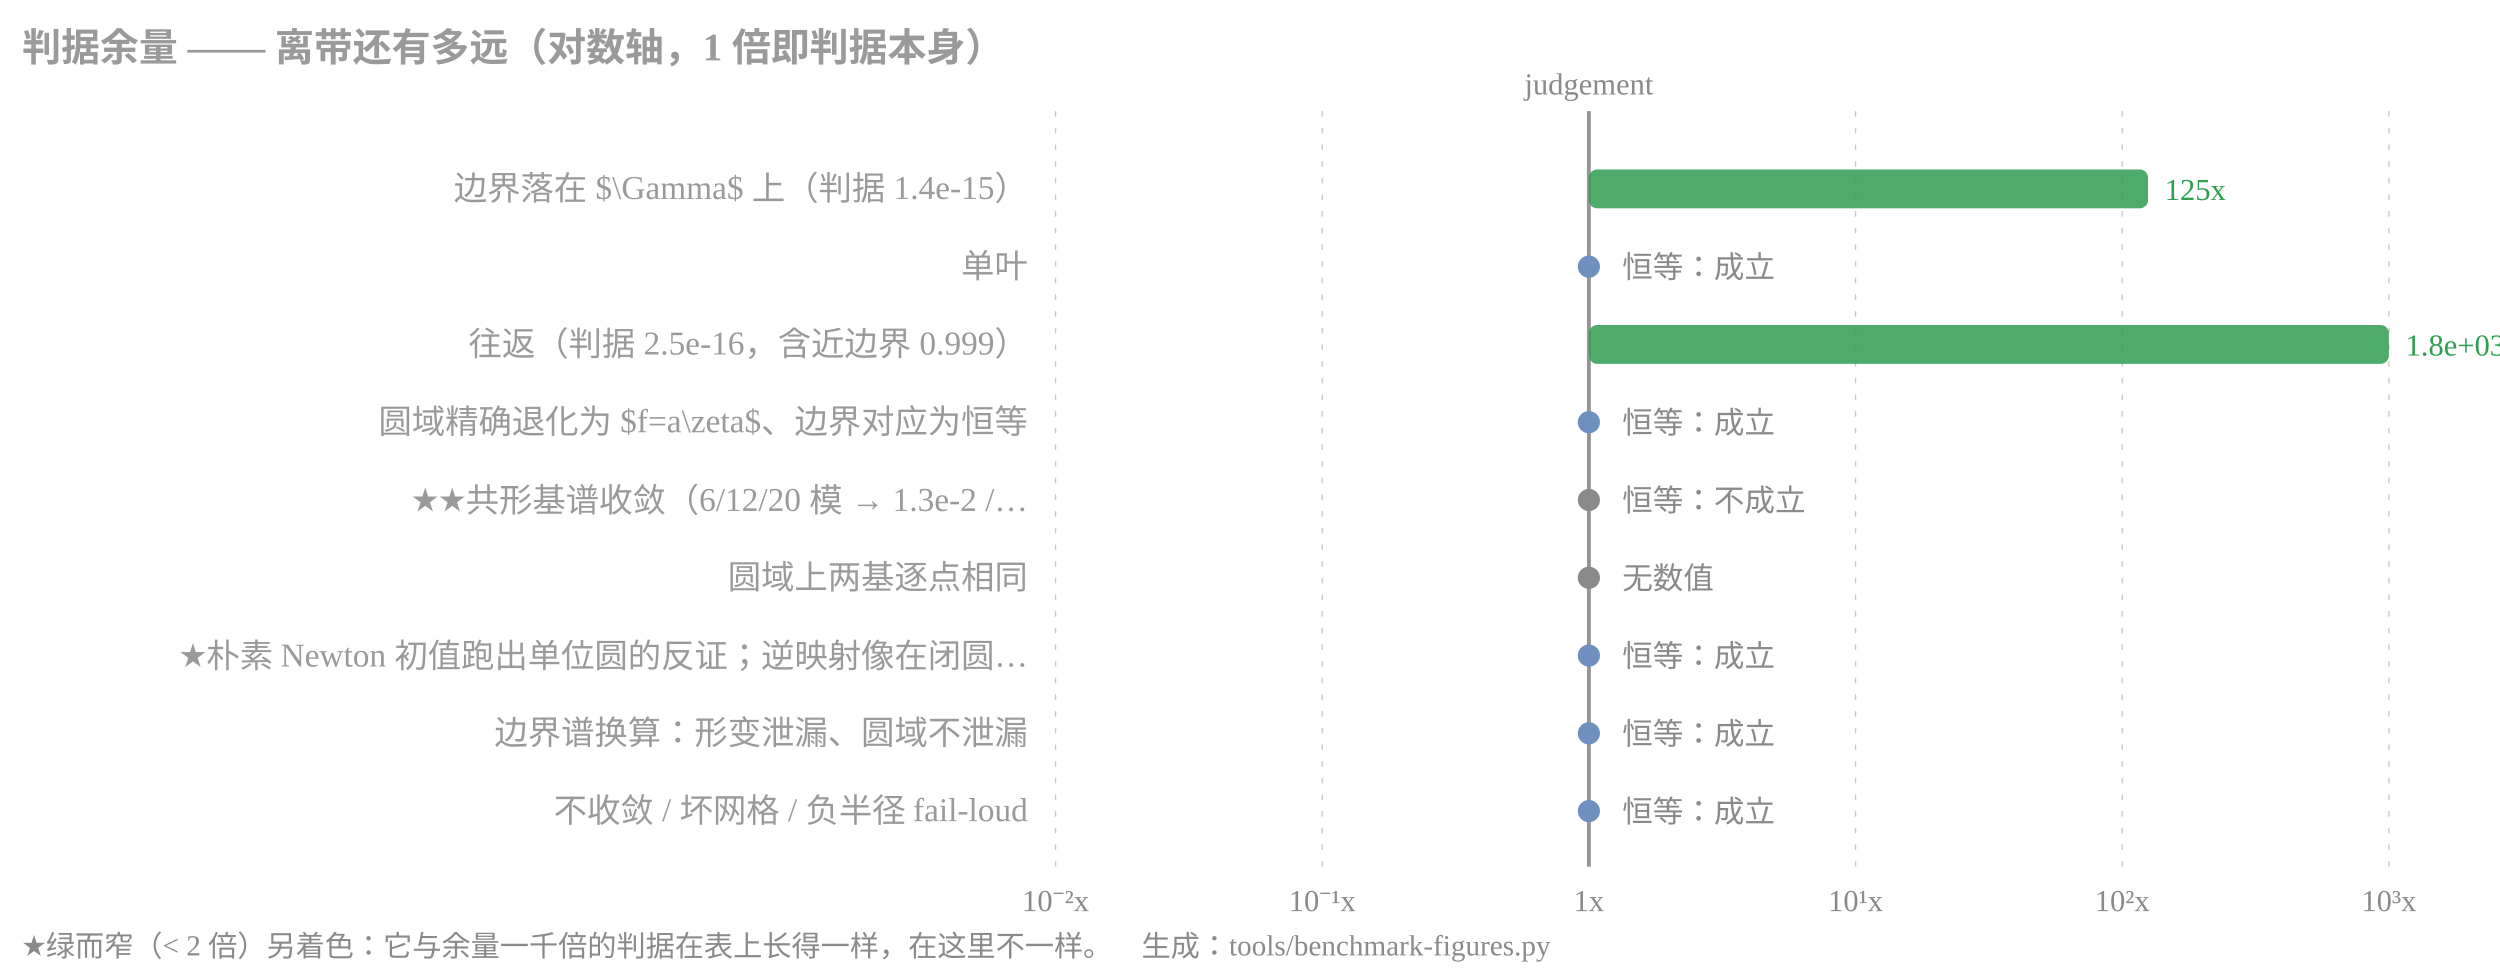
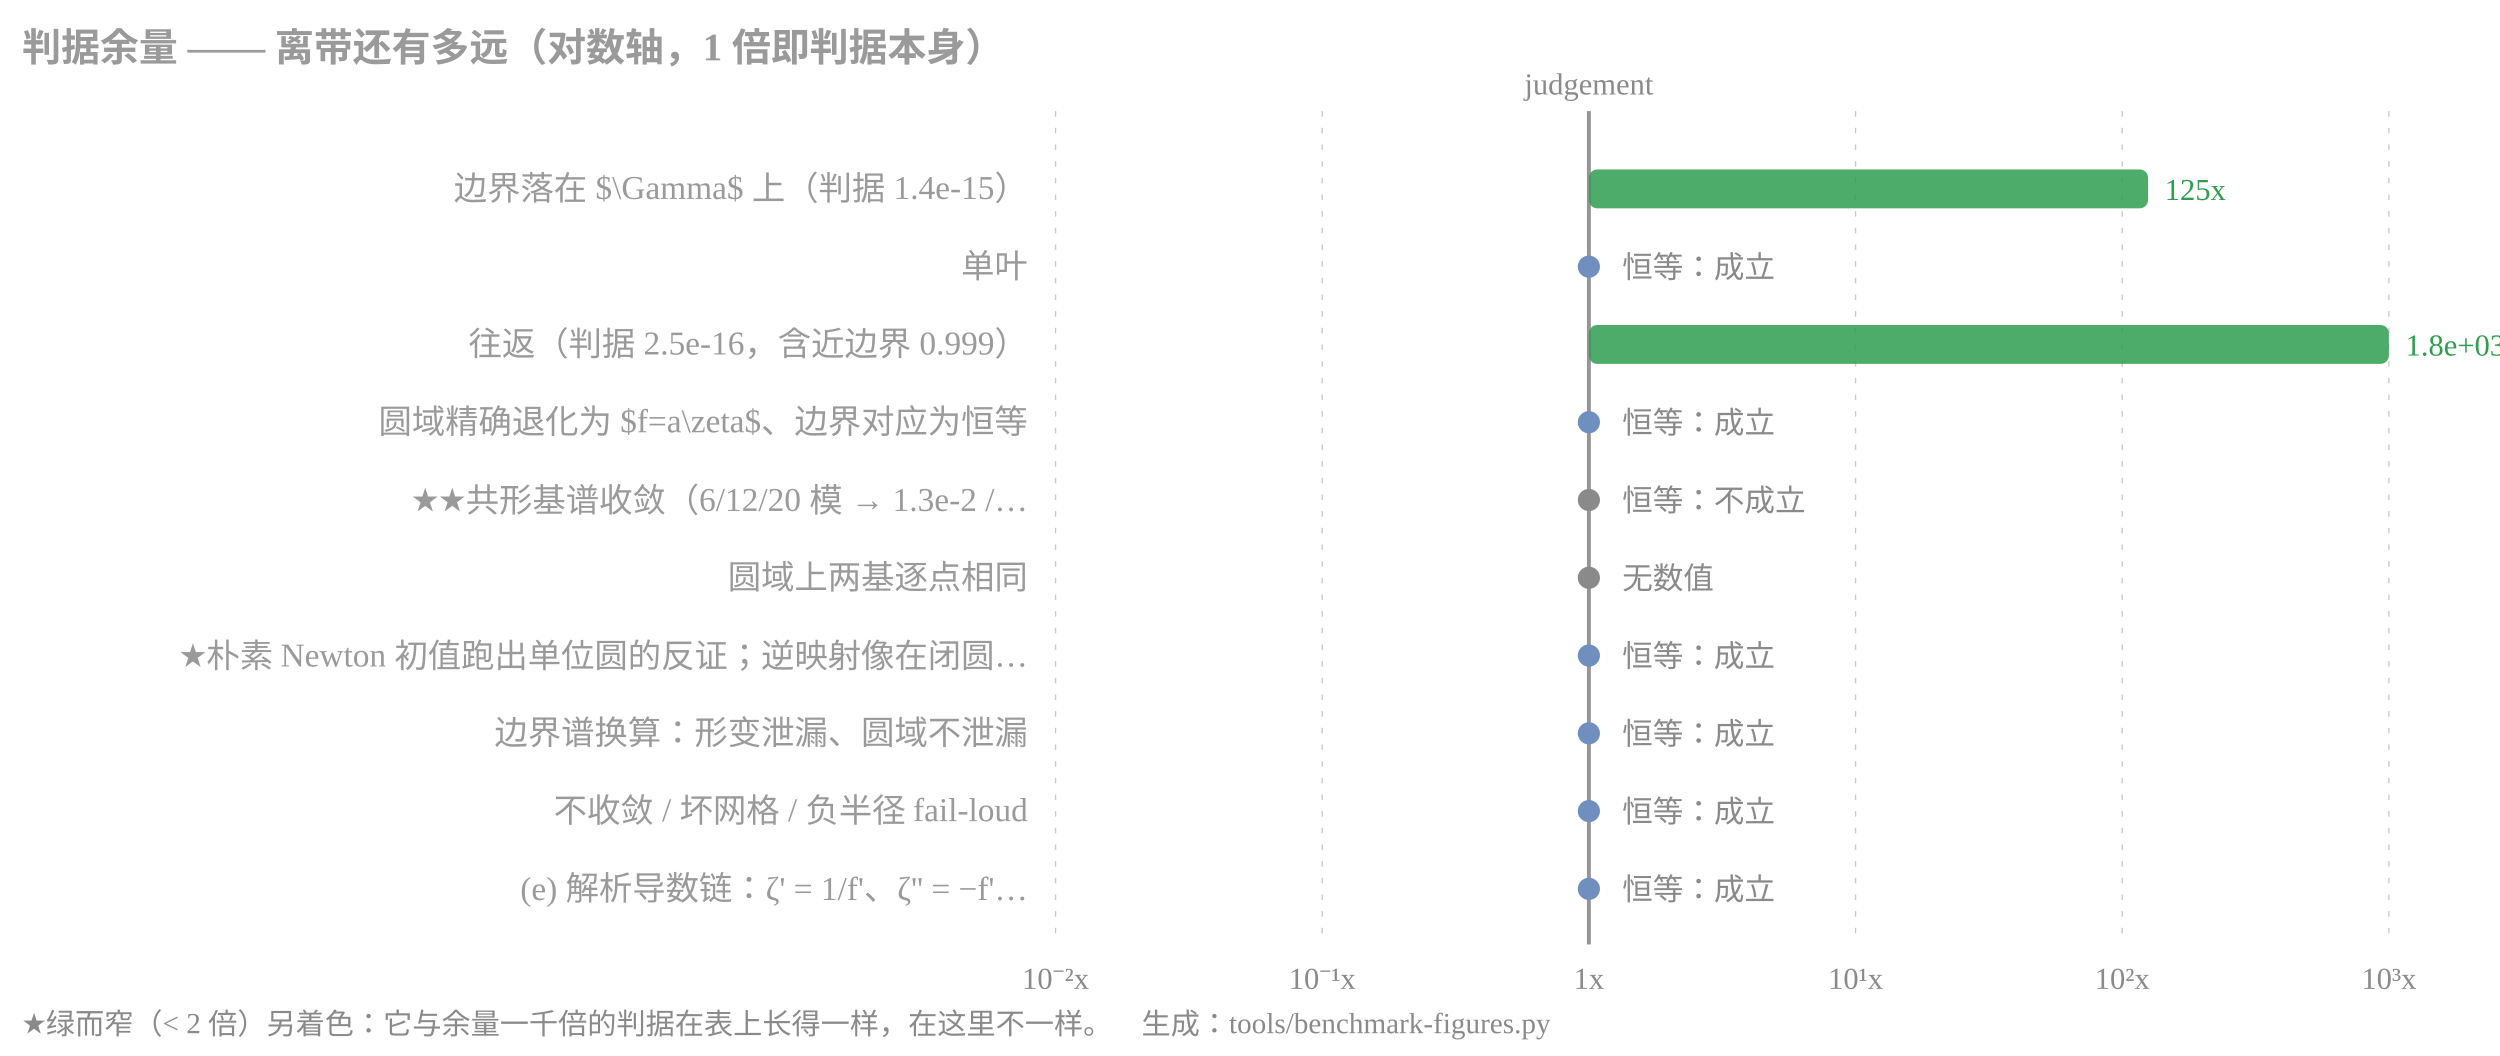
- <svg xmlns="http://www.w3.org/2000/svg" viewBox="0 0 900 352" role="img" aria-label="mhd-energy-conformal-map: 每条判据离它的带还有多远">
+ <svg xmlns="http://www.w3.org/2000/svg" viewBox="0 0 900 380" role="img" aria-label="mhd-energy-conformal-map: 每条判据离它的带还有多远">
  <text x="8" y="22" font-size="14" font-weight="600" fill="#9a9a9a">判据余量 —— 离带还有多远（对数轴，1 倍即判据本身）</text>
-   <line x1="380.0" y1="40" x2="380.0" y2="312" stroke="#8a8a8a" stroke-width="0.5" stroke-dasharray="2 4" opacity="0.45" />
-   <text x="380.0" y="328" font-size="11" fill="#8a8a8a" text-anchor="middle">10⁻²x</text>
-   <line x1="476.0" y1="40" x2="476.0" y2="312" stroke="#8a8a8a" stroke-width="0.5" stroke-dasharray="2 4" opacity="0.45" />
-   <text x="476.0" y="328" font-size="11" fill="#8a8a8a" text-anchor="middle">10⁻¹x</text>
-   <line x1="572.0" y1="40" x2="572.0" y2="312" stroke="#8a8a8a" stroke-width="1.4" opacity="0.9" />
-   <text x="572.0" y="328" font-size="11" fill="#8a8a8a" text-anchor="middle">1x</text>
-   <line x1="668.0" y1="40" x2="668.0" y2="312" stroke="#8a8a8a" stroke-width="0.5" stroke-dasharray="2 4" opacity="0.45" />
-   <text x="668.0" y="328" font-size="11" fill="#8a8a8a" text-anchor="middle">10¹x</text>
-   <line x1="764.0" y1="40" x2="764.0" y2="312" stroke="#8a8a8a" stroke-width="0.5" stroke-dasharray="2 4" opacity="0.45" />
-   <text x="764.0" y="328" font-size="11" fill="#8a8a8a" text-anchor="middle">10²x</text>
-   <line x1="860.0" y1="40" x2="860.0" y2="312" stroke="#8a8a8a" stroke-width="0.5" stroke-dasharray="2 4" opacity="0.45" />
-   <text x="860.0" y="328" font-size="11" fill="#8a8a8a" text-anchor="middle">10³x</text>
+   <line x1="380.0" y1="40" x2="380.0" y2="340" stroke="#8a8a8a" stroke-width="0.5" stroke-dasharray="2 4" opacity="0.45" />
+   <text x="380.0" y="356" font-size="11" fill="#8a8a8a" text-anchor="middle">10⁻²x</text>
+   <line x1="476.0" y1="40" x2="476.0" y2="340" stroke="#8a8a8a" stroke-width="0.5" stroke-dasharray="2 4" opacity="0.45" />
+   <text x="476.0" y="356" font-size="11" fill="#8a8a8a" text-anchor="middle">10⁻¹x</text>
+   <line x1="572.0" y1="40" x2="572.0" y2="340" stroke="#8a8a8a" stroke-width="1.4" opacity="0.9" />
+   <text x="572.0" y="356" font-size="11" fill="#8a8a8a" text-anchor="middle">1x</text>
+   <line x1="668.0" y1="40" x2="668.0" y2="340" stroke="#8a8a8a" stroke-width="0.5" stroke-dasharray="2 4" opacity="0.45" />
+   <text x="668.0" y="356" font-size="11" fill="#8a8a8a" text-anchor="middle">10¹x</text>
+   <line x1="764.0" y1="40" x2="764.0" y2="340" stroke="#8a8a8a" stroke-width="0.5" stroke-dasharray="2 4" opacity="0.45" />
+   <text x="764.0" y="356" font-size="11" fill="#8a8a8a" text-anchor="middle">10²x</text>
+   <line x1="860.0" y1="40" x2="860.0" y2="340" stroke="#8a8a8a" stroke-width="0.5" stroke-dasharray="2 4" opacity="0.45" />
+   <text x="860.0" y="356" font-size="11" fill="#8a8a8a" text-anchor="middle">10³x</text>
  <text x="572.0" y="34" font-size="11" fill="#8a8a8a" text-anchor="middle">judgement</text>
  <text x="370" y="72.0" font-size="12" fill="#9a9a9a" text-anchor="end">边界落在 $\Gamma$ 上（判据 1.4e-15）</text>
  <rect x="572.0" y="61.0" width="201.3" height="14" rx="3" fill="#2e9e4f" opacity="0.85" />
  <text x="779.3" y="72.0" font-size="11" fill="#2e9e4f" text-anchor="start">125x</text>
  <text x="370" y="100.0" font-size="12" fill="#9a9a9a" text-anchor="end">单叶</text>
  <circle cx="572.0" cy="96.0" r="4" fill="#6f8fbf" />
  <text x="584.0" y="100.0" font-size="11" fill="#8a8a8a">恒等：成立</text>
  <text x="370" y="128.0" font-size="12" fill="#9a9a9a" text-anchor="end">往返（判据 2.5e-16，含近边界 0.999）</text>
  <rect x="572.0" y="117.0" width="288.0" height="14" rx="3" fill="#2e9e4f" opacity="0.85" />
  <text x="866.0" y="128.0" font-size="11" fill="#2e9e4f" text-anchor="start">1.8e+03x</text>
  <text x="370" y="156.0" font-size="12" fill="#9a9a9a" text-anchor="end">圆域精确退化为 $f=a\zeta$、边界对应为恒等</text>
  <circle cx="572.0" cy="152.0" r="4" fill="#6f8fbf" />
  <text x="584.0" y="156.0" font-size="11" fill="#8a8a8a">恒等：成立</text>
  <text x="370" y="184.0" font-size="12" fill="#9a9a9a" text-anchor="end">★★共形基谱收敛（6/12/20 模 → 1.3e-2 /…</text>
  <circle cx="572.0" cy="180.0" r="4" fill="#8a8a8a" />
  <text x="584.0" y="184.0" font-size="11" fill="#8a8a8a">恒等：不成立</text>
  <text x="370" y="212.0" font-size="12" fill="#9a9a9a" text-anchor="end">圆域上两基逐点相同</text>
  <circle cx="572.0" cy="208.0" r="4" fill="#8a8a8a" />
  <text x="584.0" y="212.0" font-size="11" fill="#8a8a8a">无数值</text>
  <text x="370" y="240.0" font-size="12" fill="#9a9a9a" text-anchor="end">★朴素 Newton 初值跑出单位圆的反证；逆映射像在闭圆…</text>
  <circle cx="572.0" cy="236.0" r="4" fill="#6f8fbf" />
  <text x="584.0" y="240.0" font-size="11" fill="#8a8a8a">恒等：成立</text>
  <text x="370" y="268.0" font-size="12" fill="#9a9a9a" text-anchor="end">边界谱换算：形变泄漏、圆域不泄漏</text>
  <circle cx="572.0" cy="264.0" r="4" fill="#6f8fbf" />
  <text x="584.0" y="268.0" font-size="11" fill="#8a8a8a">恒等：成立</text>
  <text x="370" y="296.0" font-size="12" fill="#9a9a9a" text-anchor="end">不收敛 / 坏网格 / 负半径 fail-loud</text>
  <circle cx="572.0" cy="292.0" r="4" fill="#6f8fbf" />
  <text x="584.0" y="296.0" font-size="11" fill="#8a8a8a">恒等：成立</text>
-   <text x="8" y="344" font-size="10.5" fill="#8a8a8a">★绿而窄（&lt; 2 倍）另着色：它与余量一千倍的判据在表上长得一样，在这里不一样。　生成：tools/benchmark-figures.py</text>
+   <text x="370" y="324.0" font-size="12" fill="#9a9a9a" text-anchor="end">(e) 解析导数链：ζ' = 1/f'、ζ'' = −f'…</text>
+   <circle cx="572.0" cy="320.0" r="4" fill="#6f8fbf" />
+   <text x="584.0" y="324.0" font-size="11" fill="#8a8a8a">恒等：成立</text>
+   <text x="8" y="372" font-size="10.5" fill="#8a8a8a">★绿而窄（&lt; 2 倍）另着色：它与余量一千倍的判据在表上长得一样，在这里不一样。　生成：tools/benchmark-figures.py</text>
</svg>
